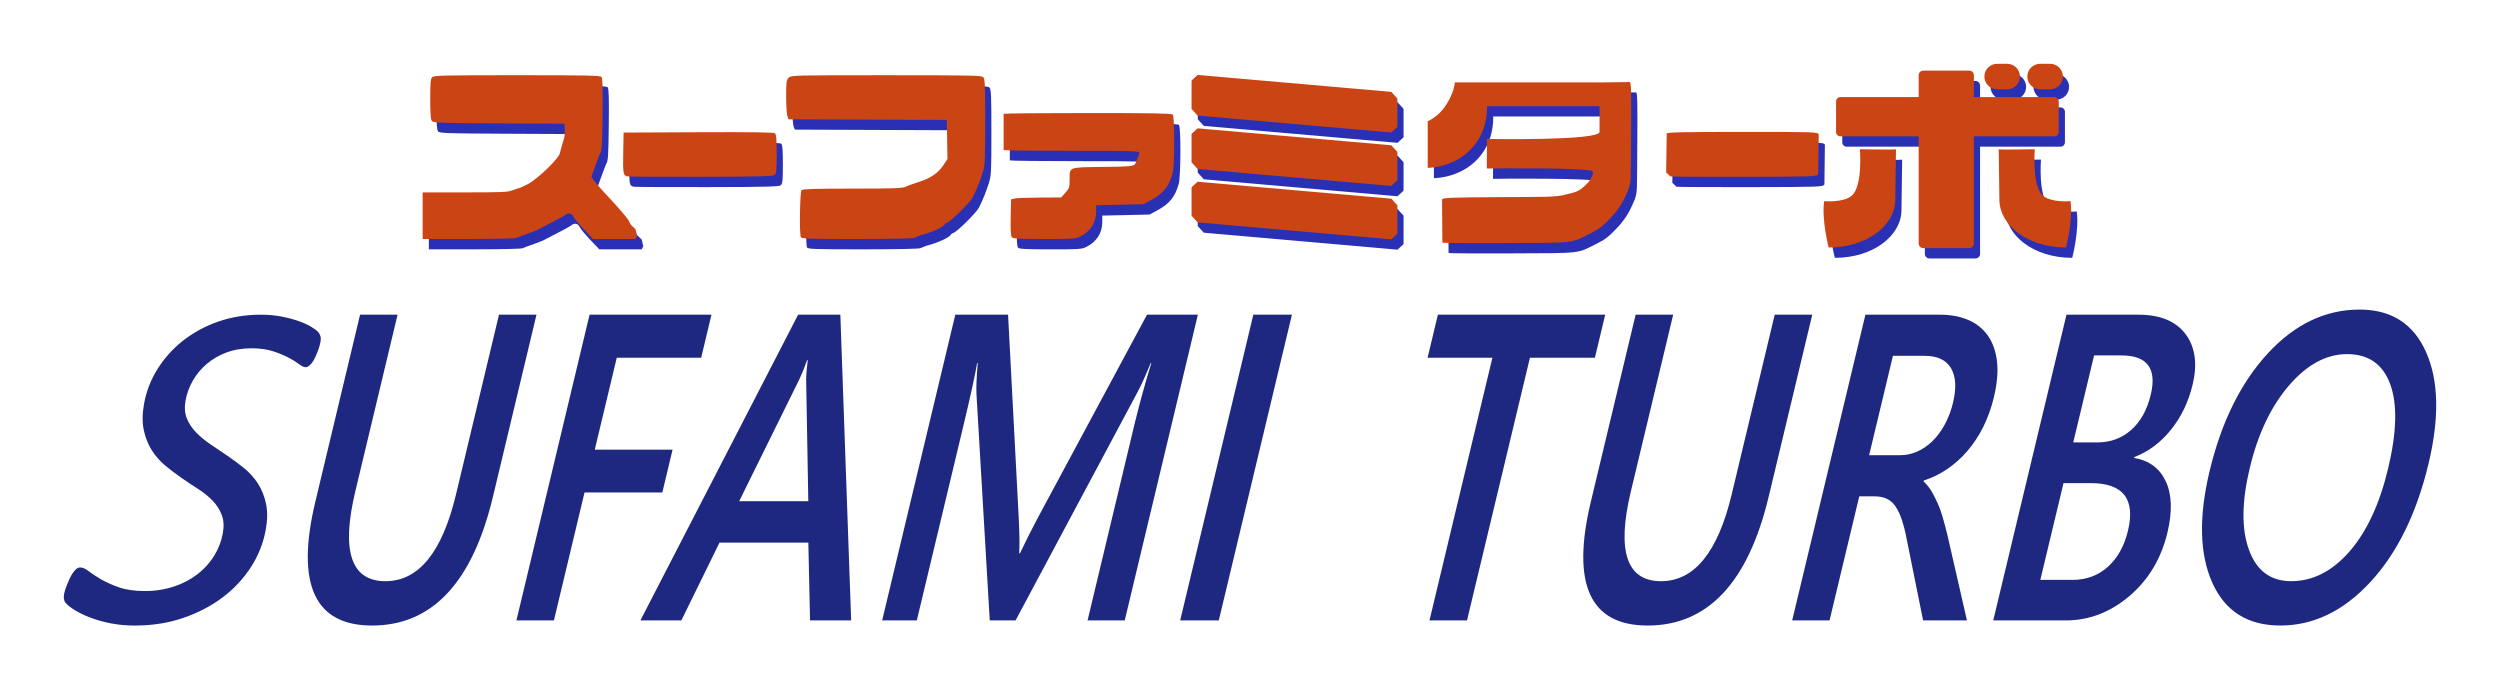
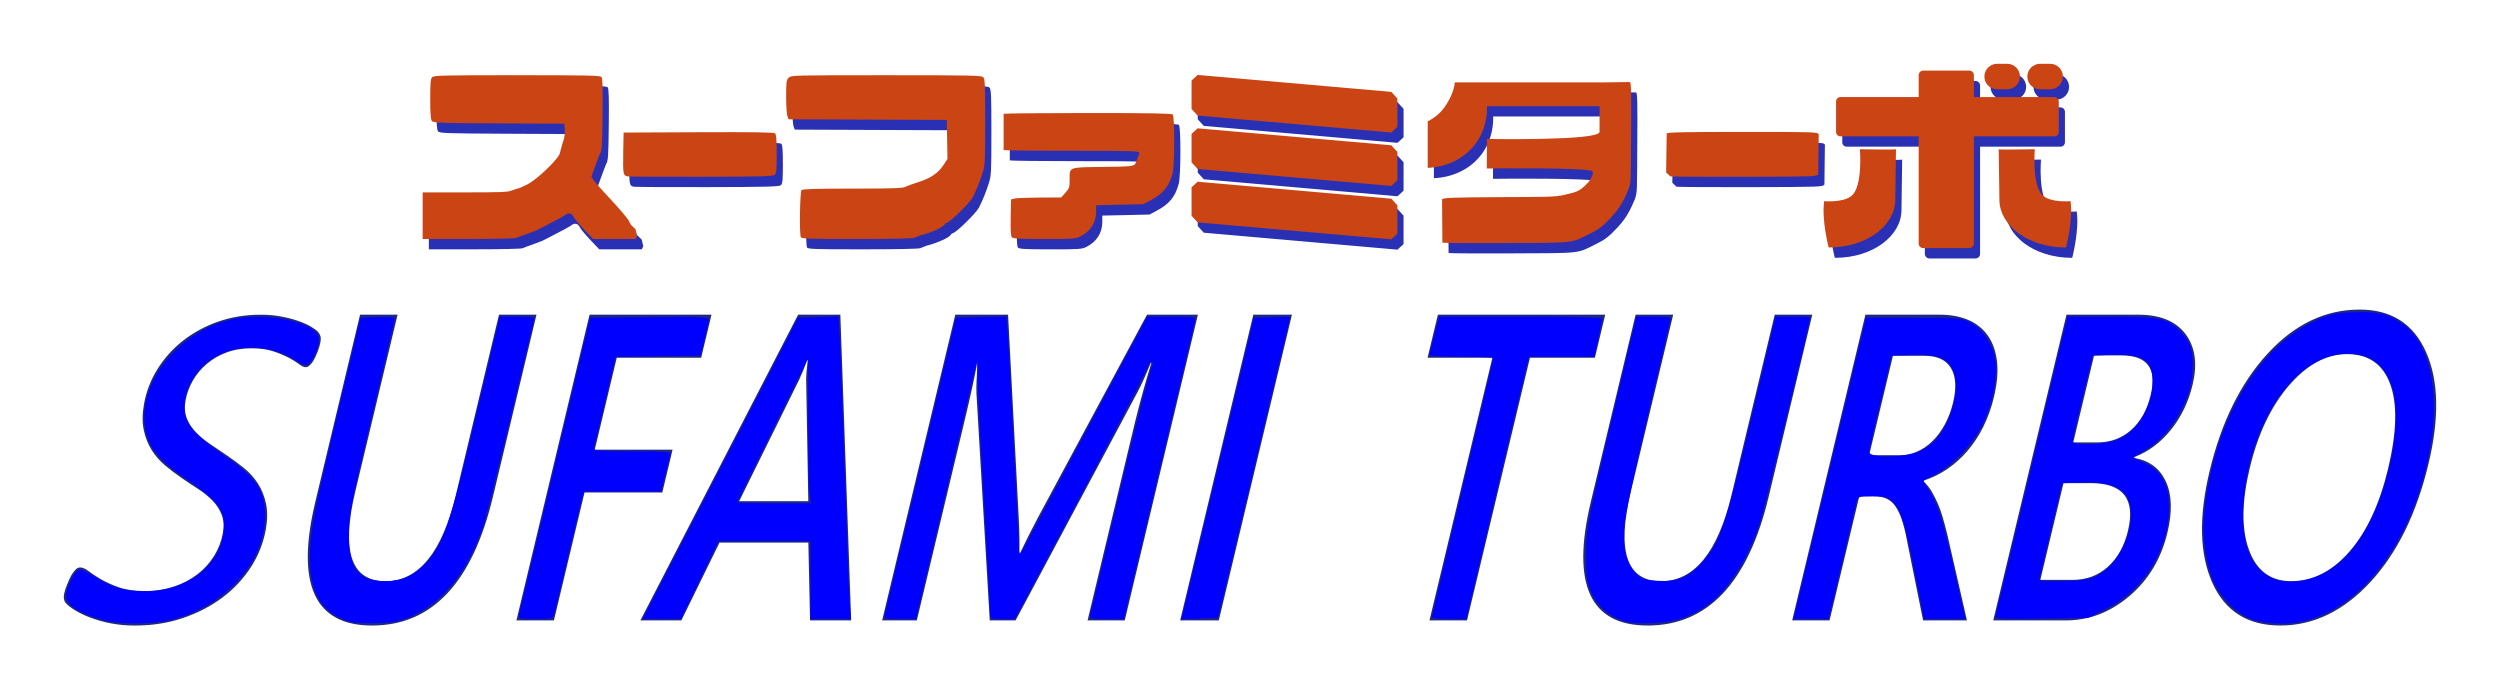
- <svg xmlns="http://www.w3.org/2000/svg" width="587.869" height="162.097">
-   <g style="fill:#2930b4">
-     <path d="M100.841 53.151V47.67h10.038c8.331 0 10.185-.075 10.887-.441l1.33-.447c.26 0 1.352-.462 2.42-1.017 2.436-1.266 7.62-6.333 7.62-7.44l.606-2.25c.405-1.017.582-2.043.522-3.045l-.09-1.509-15.405-.075c-14.06-.069-15.438-.12-15.774-.576-.26-.351-.372-1.899-.372-5.166 0-3.843.081-4.743.465-5.124.411-.417 2.631-.465 19.962-.465 16.587 0 19.548.06 19.848.426.261.312.327 2.634.255 8.826-.08 7.404-.156 8.496-.612 9.192l-.525 1.317-.74 2.013-.733 2.025c0 .297 1.098 1.719 2.445 3.162 4.458 4.785 6.441 7.098 6.441 7.533l.372.672 1.086 1.047.375 1.557-.342.741h-10.008l-2.124-2.235c-1.167-1.233-2.268-2.556-2.445-2.94-.426-.936-1.266-1.113-2.058-.42l-.95.561-.78.432-4.86 2.529-1.513.591-2.145.771-1.143.45c-.09.144-5.064.261-11.106.261h-10.947z" />
-     <path d="M149.057 43.908c-1.077-.171-1.146-.561-1.047-5.865l.084-4.443 17.592-.081c12.75-.054 17.71.021 18 .261.312.255.405 1.404.405 4.854 0 3.843-.075 4.578-.492 4.923-.402.336-3.498.417-17.112.441-9.135.021-16.98-.021-17.43-.09zm245.172 0-.987-.927.13-9.162c.188-.291 4.088-.372 17.837-.372 17.097 0 17.61.015 17.91.576l-.114 9.369c-.405.555-.957.576-17.259.612-9.255.018-17.142-.021-17.517-.096zM189.76 58.164c-.358-.927-.202-10.656.173-11.031.267-.261 3.33-.357 11.973-.357 9.468 0 11.778-.075 12.46-.42.461-.231 1.838-.732 3.06-1.113 2.798-.867 4.622-2.1 5.855-3.963l.966-1.464-.075-4.593-.08-4.593-18.6-.075-18.6-.075-.286-.756c-.159-.417-.29-2.484-.29-4.59 0-3.441.06-3.897.596-4.428.582-.582.987-.591 22.938-.591 19.917 0 22.398.051 22.812.465.402.405.462 1.773.462 10.536 0 9.492-.036 10.185-.636 12.054a38.718 38.718 0 0 1-2.274 5.625c-.627 1.248-5.445 5.982-6.087 5.982l-.48.276c0 .612-3.057 2.055-5.775 2.724l-1.467.576c-.165.165-5.577.276-13.374.276-11.67.003-13.113-.048-13.272-.465zm49.616.057c-.23-.276-.315-1.779-.26-4.653l.083-4.242.741-.204c.405-.111 3.06-.216 5.895-.234l5.16-.03.987-1.107c.912-1.023.993-1.272.993-3.057 0-3.051-.36-2.91 7.746-3.012 6.528-.075 7.053-.126 7.665-.675l1.023-2.556c-.17-.531-.807-.555-15.834-.555-8.61 0-15.87-.081-16.125-.18V29.19c.255-.099 9.228-.18 19.938-.18 14.748 0 19.557.084 19.827.357.495.495.465 12.039-.039 13.866-.846 3.06-2.19 4.71-5.1 6.267l-1.764.948-5.556.126-5.556.12v1.509c0 2.559-1.314 4.629-3.723 5.85-1.047.537-1.764.585-8.45.585-5.872-.006-7.375-.087-7.65-.417zm89.241-24.633-45.546-3.987-1.422-1.557V21.36l1.422-1.311 45.546 3.981 1.428 1.563v6.684zm0 12.561-45.546-3.99-1.422-1.557v-6.687l1.422-1.308 45.546 3.981 1.428 1.563v6.684zm0 12.558L283.07 54.72l-1.422-1.56v-6.687l1.422-1.311 45.546 3.987 1.428 1.563v6.681zm49.305-36.897h-34.398c.045.822-.606 3.318-2.382 5.817a10.485 10.485 0 0 1-3.963 3.321v10.947c.837-.018 7.146-.255 11.148-5.535 2.8-3.696 2.83-7.695 2.787-8.967H377.6c-.006.921-.012 1.974-.012 3.168 0 1.173 0 2.112-.006 2.886-.012 2.127-26.469 1.653-26.469 1.653l-.039 6.948s24.294-.297 24.873.693c.303.519-.47 1.974-1.068 2.622-2.27 2.466-3.276 2.244-5.223 2.802-2.3.657-5 .552-15.54.615-11.463.075-13.335.144-13.563.531l.075 10.179c.192.09 7 .129 15.13.09 16.517-.069 14.942.114 19.847-2.343 1.878-.942 2.748-1.623 4.725-3.723 2.28-2.424 3.177-4.488 4.098-6.657.606-1.869.495-1.647.576-12.729.075-9.873.024-12.204-.276-12.408zm87.687 12.678h18.936c.561 0 1.02-.459 1.02-1.02V26.28a1.023 1.023 0 0 0-1.02-1.02h-18.936v-5.145a1.083 1.083 0 0 0-1.08-1.08h-10.824a1.083 1.083 0 0 0-1.08 1.08v5.145h-18.402a1.023 1.023 0 0 0-1.02 1.02v7.188c0 .561.46 1.02 1.02 1.02h18.402v25.209c0 .594.486 1.08 1.08 1.08h10.824c.594 0 1.08-.486 1.08-1.08z" />
-     <path d="M438.806 37.524s8.49.159 8.484 0l-.162 11.877c0 5.898-6.516 11.229-15.672 11.229 0 0-1.704-6.57-1.05-10.905 0 0 4.527.45 6.516-1.32 2.586-2.301 1.884-10.881 1.884-10.881zm41.127 0s-8.49.159-8.484 0l.162 11.877c0 5.898 6.516 11.229 15.672 11.229 0 0 1.704-6.57 1.05-10.905 0 0-4.527.45-6.516-1.32-2.586-2.301-1.884-10.881-1.884-10.881zm-6.495-14.088h-2.36a3.012 3.012 0 0 1-3.004-3.003 3.012 3.012 0 0 1 3.003-3.003h2.361a3.012 3.012 0 0 1 3.003 3.003 3.01 3.01 0 0 1-3.003 3.003zm10.098 0h-2.36a3.012 3.012 0 0 1-3.004-3.003 3.012 3.012 0 0 1 3.003-3.003h2.361a3.012 3.012 0 0 1 3.003 3.003 3.01 3.01 0 0 1-3.003 3.003z" />
+ <svg xmlns="http://www.w3.org/2000/svg" width="587.869" height="162.097" version="1.1" id="svg20">
+   <defs id="defs24" />
+   <g style="fill:#2930b4" id="g8">
+     <path d="M100.841 53.151V47.67h10.038c8.331 0 10.185-.075 10.887-.441l1.33-.447c.26 0 1.352-.462 2.42-1.017 2.436-1.266 7.62-6.333 7.62-7.44l.606-2.25c.405-1.017.582-2.043.522-3.045l-.09-1.509-15.405-.075c-14.06-.069-15.438-.12-15.774-.576-.26-.351-.372-1.899-.372-5.166 0-3.843.081-4.743.465-5.124.411-.417 2.631-.465 19.962-.465 16.587 0 19.548.06 19.848.426.261.312.327 2.634.255 8.826-.08 7.404-.156 8.496-.612 9.192l-.525 1.317-.74 2.013-.733 2.025c0 .297 1.098 1.719 2.445 3.162 4.458 4.785 6.441 7.098 6.441 7.533l.372.672 1.086 1.047.375 1.557-.342.741h-10.008l-2.124-2.235c-1.167-1.233-2.268-2.556-2.445-2.94-.426-.936-1.266-1.113-2.058-.42l-.95.561-.78.432-4.86 2.529-1.513.591-2.145.771-1.143.45c-.09.144-5.064.261-11.106.261h-10.947z" id="path2" />
+     <path d="M149.057 43.908c-1.077-.171-1.146-.561-1.047-5.865l.084-4.443 17.592-.081c12.75-.054 17.71.021 18 .261.312.255.405 1.404.405 4.854 0 3.843-.075 4.578-.492 4.923-.402.336-3.498.417-17.112.441-9.135.021-16.98-.021-17.43-.09zm245.172 0-.987-.927.13-9.162c.188-.291 4.088-.372 17.837-.372 17.097 0 17.61.015 17.91.576l-.114 9.369c-.405.555-.957.576-17.259.612-9.255.018-17.142-.021-17.517-.096zM189.76 58.164c-.358-.927-.202-10.656.173-11.031.267-.261 3.33-.357 11.973-.357 9.468 0 11.778-.075 12.46-.42.461-.231 1.838-.732 3.06-1.113 2.798-.867 4.622-2.1 5.855-3.963l.966-1.464-.075-4.593-.08-4.593-18.6-.075-18.6-.075-.286-.756c-.159-.417-.29-2.484-.29-4.59 0-3.441.06-3.897.596-4.428.582-.582.987-.591 22.938-.591 19.917 0 22.398.051 22.812.465.402.405.462 1.773.462 10.536 0 9.492-.036 10.185-.636 12.054a38.718 38.718 0 0 1-2.274 5.625c-.627 1.248-5.445 5.982-6.087 5.982l-.48.276c0 .612-3.057 2.055-5.775 2.724l-1.467.576c-.165.165-5.577.276-13.374.276-11.67.003-13.113-.048-13.272-.465zm49.616.057c-.23-.276-.315-1.779-.26-4.653l.083-4.242.741-.204c.405-.111 3.06-.216 5.895-.234l5.16-.03.987-1.107c.912-1.023.993-1.272.993-3.057 0-3.051-.36-2.91 7.746-3.012 6.528-.075 7.053-.126 7.665-.675l1.023-2.556c-.17-.531-.807-.555-15.834-.555-8.61 0-15.87-.081-16.125-.18V29.19c.255-.099 9.228-.18 19.938-.18 14.748 0 19.557.084 19.827.357.495.495.465 12.039-.039 13.866-.846 3.06-2.19 4.71-5.1 6.267l-1.764.948-5.556.126-5.556.12v1.509c0 2.559-1.314 4.629-3.723 5.85-1.047.537-1.764.585-8.45.585-5.872-.006-7.375-.087-7.65-.417zm89.241-24.633-45.546-3.987-1.422-1.557V21.36l1.422-1.311 45.546 3.981 1.428 1.563v6.684zm0 12.561-45.546-3.99-1.422-1.557v-6.687l1.422-1.308 45.546 3.981 1.428 1.563v6.684zm0 12.558L283.07 54.72l-1.422-1.56v-6.687l1.422-1.311 45.546 3.987 1.428 1.563v6.681zm49.305-36.897h-34.398c.045.822-.606 3.318-2.382 5.817a10.485 10.485 0 0 1-3.963 3.321v10.947c.837-.018 7.146-.255 11.148-5.535 2.8-3.696 2.83-7.695 2.787-8.967H377.6c-.006.921-.012 1.974-.012 3.168 0 1.173 0 2.112-.006 2.886-.012 2.127-26.469 1.653-26.469 1.653l-.039 6.948s24.294-.297 24.873.693c.303.519-.47 1.974-1.068 2.622-2.27 2.466-3.276 2.244-5.223 2.802-2.3.657-5 .552-15.54.615-11.463.075-13.335.144-13.563.531l.075 10.179c.192.09 7 .129 15.13.09 16.517-.069 14.942.114 19.847-2.343 1.878-.942 2.748-1.623 4.725-3.723 2.28-2.424 3.177-4.488 4.098-6.657.606-1.869.495-1.647.576-12.729.075-9.873.024-12.204-.276-12.408zm87.687 12.678h18.936c.561 0 1.02-.459 1.02-1.02V26.28a1.023 1.023 0 0 0-1.02-1.02h-18.936v-5.145a1.083 1.083 0 0 0-1.08-1.08h-10.824a1.083 1.083 0 0 0-1.08 1.08v5.145h-18.402a1.023 1.023 0 0 0-1.02 1.02v7.188c0 .561.46 1.02 1.02 1.02h18.402v25.209c0 .594.486 1.08 1.08 1.08h10.824c.594 0 1.08-.486 1.08-1.08z" id="path4" />
+     <path d="M438.806 37.524s8.49.159 8.484 0l-.162 11.877c0 5.898-6.516 11.229-15.672 11.229 0 0-1.704-6.57-1.05-10.905 0 0 4.527.45 6.516-1.32 2.586-2.301 1.884-10.881 1.884-10.881zm41.127 0s-8.49.159-8.484 0l.162 11.877c0 5.898 6.516 11.229 15.672 11.229 0 0 1.704-6.57 1.05-10.905 0 0-4.527.45-6.516-1.32-2.586-2.301-1.884-10.881-1.884-10.881zm-6.495-14.088h-2.36a3.012 3.012 0 0 1-3.004-3.003 3.012 3.012 0 0 1 3.003-3.003h2.361a3.012 3.012 0 0 1 3.003 3.003 3.01 3.01 0 0 1-3.003 3.003zm10.098 0h-2.36a3.012 3.012 0 0 1-3.004-3.003 3.012 3.012 0 0 1 3.003-3.003h2.361a3.012 3.012 0 0 1 3.003 3.003 3.01 3.01 0 0 1-3.003 3.003z" id="path6" />
  </g>
-   <g style="fill:#cb4414">
-     <path d="M99.386 50.721V45.24h10.038c8.331 0 10.185-.075 10.887-.441l1.33-.447c.26 0 1.352-.462 2.42-1.017 2.436-1.266 7.62-6.333 7.62-7.44l.606-2.25c.405-1.017.582-2.043.522-3.045l-.09-1.509-15.405-.075c-14.06-.069-15.438-.12-15.774-.576-.26-.351-.372-1.899-.372-5.166 0-3.843.081-4.743.465-5.124.411-.417 2.631-.465 19.962-.465 16.587 0 19.548.06 19.848.426.261.312.327 2.634.255 8.826-.08 7.404-.156 8.496-.612 9.192l-.525 1.317-.74 2.013-.733 2.025c0 .297 1.098 1.719 2.445 3.162 4.458 4.785 6.441 7.098 6.441 7.533l.372.672 1.086 1.047.375 1.557-.342.741h-10.008l-2.124-2.235c-1.167-1.233-2.268-2.556-2.445-2.94-.426-.936-1.266-1.113-2.058-.42l-.95.561-.78.432-4.86 2.529-1.513.591-2.145.771-1.143.45c-.09.144-5.064.261-11.106.261H99.386z" />
-     <path d="M147.602 41.481c-1.077-.171-1.146-.561-1.047-5.865l.084-4.443 17.595-.081c12.75-.054 17.71.021 18 .261.312.255.405 1.404.405 4.854 0 3.843-.075 4.578-.492 4.923-.402.336-3.498.417-17.112.441-9.135.018-16.98-.021-17.433-.09zm245.175 0-.987-.927.13-9.162c.188-.291 4.088-.372 17.837-.372 17.097 0 17.61.015 17.91.576l-.114 9.369c-.405.555-.957.576-17.259.612-9.258.018-17.142-.021-17.517-.096zM188.303 55.737c-.357-.927-.2-10.656.174-11.031.267-.261 3.33-.357 11.973-.357 9.468 0 11.778-.075 12.46-.42.461-.231 1.838-.732 3.06-1.113 2.798-.867 4.622-2.1 5.855-3.963l.966-1.464-.075-4.593-.08-4.593-18.6-.075-18.6-.075-.286-.756c-.159-.417-.29-2.484-.29-4.59 0-3.441.06-3.897.596-4.428.582-.582.987-.591 22.938-.591 19.917 0 22.398.051 22.812.465.402.405.462 1.773.462 10.536 0 9.492-.036 10.185-.636 12.054a38.718 38.718 0 0 1-2.274 5.625c-.627 1.248-5.445 5.982-6.087 5.982l-.48.276c0 .612-3.057 2.055-5.775 2.724l-1.467.576c-.165.165-5.577.276-13.374.276-11.67 0-13.11-.048-13.272-.465zm49.62.054c-.23-.276-.315-1.779-.26-4.653l.083-4.242.741-.204c.405-.111 3.06-.216 5.895-.234l5.16-.03.987-1.107c.912-1.023.993-1.272.993-3.057 0-3.051-.36-2.91 7.746-3.012 6.528-.075 7.053-.126 7.665-.675l1.023-2.556c-.17-.531-.807-.555-15.834-.555-8.61 0-15.87-.081-16.125-.18V26.76c.255-.099 9.228-.18 19.938-.18 14.748 0 19.557.084 19.827.357.495.495.465 12.039-.039 13.866-.846 3.06-2.19 4.71-5.1 6.267l-1.764.948-5.556.126-5.556.12v1.509c0 2.559-1.314 4.629-3.723 5.85-1.047.537-1.764.585-8.45.585-5.872-.006-7.375-.087-7.65-.417zm89.241-24.63-45.549-3.99-1.422-1.557v-6.681l1.422-1.314 45.55 3.984 1.424 1.563v6.681zm0 12.558-45.549-3.987-1.422-1.56v-6.687l1.422-1.308 45.55 3.984 1.424 1.563v6.681zm0 12.558-45.549-3.987-1.422-1.557v-6.69l1.422-1.311 45.55 3.987 1.424 1.563v6.684zm49.302-36.894h-34.398c.045.822-.606 3.318-2.382 5.817a10.485 10.485 0 0 1-3.963 3.321v10.947c.837-.018 7.146-.255 11.148-5.535 2.8-3.696 2.83-7.695 2.787-8.967h26.487c-.006.921-.012 1.974-.012 3.168 0 1.173 0 2.112-.006 2.886-.012 2.127-26.469 1.653-26.469 1.653l-.039 6.948s24.294-.297 24.873.693c.303.519-.47 1.974-1.068 2.622-2.27 2.466-3.276 2.244-5.223 2.802-2.3.657-5 .552-15.54.615-11.463.075-13.335.144-13.563.531l.075 10.179c.192.09 7 .129 15.13.09 16.517-.069 14.942.114 19.847-2.343 1.878-.942 2.748-1.623 4.725-3.723 2.28-2.424 3.177-4.488 4.098-6.657.606-1.869.495-1.647.576-12.729.075-9.873.024-12.204-.276-12.408zm87.687 12.675h18.936c.561 0 1.02-.459 1.02-1.02V23.85a1.023 1.023 0 0 0-1.02-1.02h-18.936v-5.145a1.083 1.083 0 0 0-1.08-1.08H452.25a1.083 1.083 0 0 0-1.08 1.08v5.145h-18.402a1.023 1.023 0 0 0-1.02 1.02v7.188c0 .561.46 1.02 1.02 1.02h18.402v25.209c0 .594.486 1.08 1.08 1.08h10.824c.594 0 1.08-.486 1.08-1.08z" />
-     <path d="M437.354 35.094s8.49.159 8.484 0l-.162 11.877c0 5.898-6.516 11.229-15.672 11.229 0 0-1.704-6.57-1.05-10.905 0 0 4.527.45 6.516-1.32 2.586-2.298 1.884-10.881 1.884-10.881zm41.124 0s-8.49.159-8.484 0l.162 11.877c0 5.898 6.516 11.229 15.672 11.229 0 0 1.704-6.57 1.05-10.905 0 0-4.527.45-6.516-1.32-2.586-2.298-1.884-10.881-1.884-10.881zm-6.492-14.088h-2.36a3.012 3.012 0 0 1-3.004-3.003A3.012 3.012 0 0 1 469.625 15h2.361a3.012 3.012 0 0 1 3.003 3.003 3.01 3.01 0 0 1-3.003 3.003zm10.098 0h-2.36a3.012 3.012 0 0 1-3.004-3.003A3.012 3.012 0 0 1 479.723 15h2.361a3.012 3.012 0 0 1 3.003 3.003 3.01 3.01 0 0 1-3.003 3.003z" />
+   <g style="fill:#cb4414" id="g16">
+     <path d="M99.386 50.721V45.24h10.038c8.331 0 10.185-.075 10.887-.441l1.33-.447c.26 0 1.352-.462 2.42-1.017 2.436-1.266 7.62-6.333 7.62-7.44l.606-2.25c.405-1.017.582-2.043.522-3.045l-.09-1.509-15.405-.075c-14.06-.069-15.438-.12-15.774-.576-.26-.351-.372-1.899-.372-5.166 0-3.843.081-4.743.465-5.124.411-.417 2.631-.465 19.962-.465 16.587 0 19.548.06 19.848.426.261.312.327 2.634.255 8.826-.08 7.404-.156 8.496-.612 9.192l-.525 1.317-.74 2.013-.733 2.025c0 .297 1.098 1.719 2.445 3.162 4.458 4.785 6.441 7.098 6.441 7.533l.372.672 1.086 1.047.375 1.557-.342.741h-10.008l-2.124-2.235c-1.167-1.233-2.268-2.556-2.445-2.94-.426-.936-1.266-1.113-2.058-.42l-.95.561-.78.432-4.86 2.529-1.513.591-2.145.771-1.143.45c-.09.144-5.064.261-11.106.261H99.386z" id="path10" />
+     <path d="M147.602 41.481c-1.077-.171-1.146-.561-1.047-5.865l.084-4.443 17.595-.081c12.75-.054 17.71.021 18 .261.312.255.405 1.404.405 4.854 0 3.843-.075 4.578-.492 4.923-.402.336-3.498.417-17.112.441-9.135.018-16.98-.021-17.433-.09zm245.175 0-.987-.927.13-9.162c.188-.291 4.088-.372 17.837-.372 17.097 0 17.61.015 17.91.576l-.114 9.369c-.405.555-.957.576-17.259.612-9.258.018-17.142-.021-17.517-.096zM188.303 55.737c-.357-.927-.2-10.656.174-11.031.267-.261 3.33-.357 11.973-.357 9.468 0 11.778-.075 12.46-.42.461-.231 1.838-.732 3.06-1.113 2.798-.867 4.622-2.1 5.855-3.963l.966-1.464-.075-4.593-.08-4.593-18.6-.075-18.6-.075-.286-.756c-.159-.417-.29-2.484-.29-4.59 0-3.441.06-3.897.596-4.428.582-.582.987-.591 22.938-.591 19.917 0 22.398.051 22.812.465.402.405.462 1.773.462 10.536 0 9.492-.036 10.185-.636 12.054a38.718 38.718 0 0 1-2.274 5.625c-.627 1.248-5.445 5.982-6.087 5.982l-.48.276c0 .612-3.057 2.055-5.775 2.724l-1.467.576c-.165.165-5.577.276-13.374.276-11.67 0-13.11-.048-13.272-.465zm49.62.054c-.23-.276-.315-1.779-.26-4.653l.083-4.242.741-.204c.405-.111 3.06-.216 5.895-.234l5.16-.03.987-1.107c.912-1.023.993-1.272.993-3.057 0-3.051-.36-2.91 7.746-3.012 6.528-.075 7.053-.126 7.665-.675l1.023-2.556c-.17-.531-.807-.555-15.834-.555-8.61 0-15.87-.081-16.125-.18V26.76c.255-.099 9.228-.18 19.938-.18 14.748 0 19.557.084 19.827.357.495.495.465 12.039-.039 13.866-.846 3.06-2.19 4.71-5.1 6.267l-1.764.948-5.556.126-5.556.12v1.509c0 2.559-1.314 4.629-3.723 5.85-1.047.537-1.764.585-8.45.585-5.872-.006-7.375-.087-7.65-.417zm89.241-24.63-45.549-3.99-1.422-1.557v-6.681l1.422-1.314 45.55 3.984 1.424 1.563v6.681zm0 12.558-45.549-3.987-1.422-1.56v-6.687l1.422-1.308 45.55 3.984 1.424 1.563v6.681zm0 12.558-45.549-3.987-1.422-1.557v-6.69l1.422-1.311 45.55 3.987 1.424 1.563v6.684zm49.302-36.894h-34.398c.045.822-.606 3.318-2.382 5.817a10.485 10.485 0 0 1-3.963 3.321v10.947c.837-.018 7.146-.255 11.148-5.535 2.8-3.696 2.83-7.695 2.787-8.967h26.487c-.006.921-.012 1.974-.012 3.168 0 1.173 0 2.112-.006 2.886-.012 2.127-26.469 1.653-26.469 1.653l-.039 6.948s24.294-.297 24.873.693c.303.519-.47 1.974-1.068 2.622-2.27 2.466-3.276 2.244-5.223 2.802-2.3.657-5 .552-15.54.615-11.463.075-13.335.144-13.563.531l.075 10.179c.192.09 7 .129 15.13.09 16.517-.069 14.942.114 19.847-2.343 1.878-.942 2.748-1.623 4.725-3.723 2.28-2.424 3.177-4.488 4.098-6.657.606-1.869.495-1.647.576-12.729.075-9.873.024-12.204-.276-12.408zm87.687 12.675h18.936c.561 0 1.02-.459 1.02-1.02V23.85a1.023 1.023 0 0 0-1.02-1.02h-18.936v-5.145a1.083 1.083 0 0 0-1.08-1.08H452.25a1.083 1.083 0 0 0-1.08 1.08v5.145h-18.402a1.023 1.023 0 0 0-1.02 1.02v7.188c0 .561.46 1.02 1.02 1.02h18.402v25.209c0 .594.486 1.08 1.08 1.08h10.824c.594 0 1.08-.486 1.08-1.08z" id="path12" />
+     <path d="M437.354 35.094s8.49.159 8.484 0l-.162 11.877c0 5.898-6.516 11.229-15.672 11.229 0 0-1.704-6.57-1.05-10.905 0 0 4.527.45 6.516-1.32 2.586-2.298 1.884-10.881 1.884-10.881zm41.124 0s-8.49.159-8.484 0l.162 11.877c0 5.898 6.516 11.229 15.672 11.229 0 0 1.704-6.57 1.05-10.905 0 0-4.527.45-6.516-1.32-2.586-2.298-1.884-10.881-1.884-10.881zm-6.492-14.088h-2.36a3.012 3.012 0 0 1-3.004-3.003A3.012 3.012 0 0 1 469.625 15h2.361a3.012 3.012 0 0 1 3.003 3.003 3.01 3.01 0 0 1-3.003 3.003zm10.098 0h-2.36a3.012 3.012 0 0 1-3.004-3.003A3.012 3.012 0 0 1 479.723 15h2.361a3.012 3.012 0 0 1 3.003 3.003 3.01 3.01 0 0 1-3.003 3.003z" id="path14" />
  </g>
-   <path d="M98.43 40.561c-1.61 6.729-4.768 10.094-9.476 10.094-4.51 0-5.992-3.237-4.444-9.709l3.506-14.656h2.939l-3.31 13.837c-1.125 4.701-.338 7.052 2.362 7.052 2.6 0 4.443-2.267 5.528-6.801l3.37-14.087h2.938zm16.322-10.895h-6.617l-1.723 7.202h6.098l-.803 3.358h-6.098l-2.399 10.027h-2.939l5.733-23.963h9.556zm11.756 20.587h-3.223l-.133-6.099h-6.963l-2.99 6.099h-3.21l12.362-23.963h3.31zm-3.359-9.342-.169-9.558c0-.311.042-.813.125-1.503h-.05a15.595 15.595 0 0 1-.606 1.503l-4.719 9.558zm24.803 9.342h-2.913l3.71-15.508a86.02 86.02 0 0 1 1.287-4.662h-.049c-.432 1.047-.771 1.799-1.022 2.256l-9.569 17.914h-2.025l-1.043-17.78c-.023-.524.011-1.32.102-2.389h-.049c-.163.958-.505 2.523-1.024 4.696l-3.702 15.474h-2.717l5.733-23.963h4.136l.838 15.959c.061 1.225.073 2.139.035 2.74h.062a66.386 66.386 0 0 1 1.412-2.807l8.543-15.892h3.988zm7.372 0h-3.026l5.733-23.963h3.026zm29.48-20.587h-5.092l-4.931 20.587h-2.942l4.931-20.587h-5.081l.809-3.376h13.114zm13.62 10.895c-1.612 6.729-4.774 10.094-9.488 10.094-4.517 0-5.998-3.237-4.448-9.709l3.51-14.656h2.942l-3.314 13.837c-1.126 4.701-.337 7.052 2.364 7.052 2.605 0 4.45-2.267 5.536-6.801l3.374-14.087h2.942zm15.542 9.692h-3.437l-1.294-6.417a11.3 11.3 0 0 0-.386-1.513 4.08 4.08 0 0 0-.496-1.027 1.676 1.676 0 0 0-.681-.584c-.267-.123-.587-.184-.959-.184h-1.187l-2.329 9.725h-2.929l5.74-23.963h5.835c.832 0 1.566.134 2.202.401a3.564 3.564 0 0 1 1.54 1.211c.389.541.635 1.214.734 2.022.099.808.019 1.753-.24 2.832a10.904 10.904 0 0 1-.836 2.332 9.163 9.163 0 0 1-1.244 1.888 7.997 7.997 0 0 1-1.575 1.412 7.245 7.245 0 0 1-1.842.903l-.016.067c.263.245.478.515.648.81.167.295.32.599.461.911.141.311.267.665.383 1.061.114.396.238.855.368 1.379zm-5.801-20.738-1.865 7.787h2.449c.453 0 .894-.095 1.322-.285a4.04 4.04 0 0 0 1.193-.818c.365-.357.687-.791.966-1.304a6.99 6.99 0 0 0 .648-1.721c.275-1.147.22-2.044-.16-2.691-.38-.646-1.074-.969-2.079-.969h-2.474zm7.863 20.738 5.74-23.963h5.624c1.715 0 2.95.508 3.71 1.521.758 1.014.943 2.334.554 3.96-.326 1.36-.895 2.54-1.703 3.543-.808 1.003-1.767 1.716-2.873 2.139l-.016.067c1.175.19 2.002.8 2.487 1.83.482 1.031.525 2.37.13 4.019-.491 2.05-1.486 3.709-2.985 4.98-1.499 1.27-3.16 1.905-4.98 1.905h-5.688zm7.904-20.771-1.633 6.818h1.905c1.022 0 1.9-.326 2.637-.977.737-.652 1.248-1.573 1.534-2.765.491-2.05-.277-3.075-2.303-3.075h-2.14zm-2.397 10.009-1.817 7.587h2.509c1.097 0 2.025-.342 2.787-1.027.762-.685 1.287-1.63 1.575-2.832.595-2.484-.38-3.727-2.927-3.727h-2.127zm16.995 11.163c-2.555 0-4.332-1.12-5.334-3.359-.999-2.239-1.07-5.153-.211-8.739.923-3.854 2.443-6.93 4.558-9.225 2.115-2.295 4.516-3.442 7.203-3.442 2.488 0 4.227 1.114 5.212 3.342.987 2.228 1.05 5.141.188 8.739-.937 3.911-2.456 7.002-4.557 9.275-2.103 2.273-4.456 3.409-7.059 3.409zm5.231-21.273c-1.623 0-3.14.819-4.55 2.456-1.41 1.638-2.436 3.794-3.076 6.468-.638 2.662-.656 4.807-.057 6.433.598 1.627 1.699 2.44 3.297 2.44 1.697 0 3.221-.774 4.574-2.323 1.351-1.548 2.361-3.715 3.028-6.5.686-2.863.739-5.074.16-6.635-.577-1.559-1.703-2.339-3.376-2.339zm-158.85-.951c-.018.097-.045.21-.079.338a4.274 4.274 0 0 1-.137.403c-.056.14-.117.287-.186.439a2.823 2.823 0 0 1-.227.402 1.386 1.386 0 0 1-.259.284.446.446 0 0 1-.28.11c-.134 0-.301-.079-.507-.237a5.832 5.832 0 0 0-.809-.504 8.097 8.097 0 0 0-1.215-.503c-.475-.158-1.043-.238-1.703-.238-.734 0-1.396.113-1.988.338a5.109 5.109 0 0 0-1.554.915 4.942 4.942 0 0 0-1.629 2.826c-.097.537-.065 1.006.096 1.409.162.403.4.768.719 1.097.319.328.694.64 1.127.933.434.292.876.592 1.325.896.448.306.888.632 1.318.979.427.348.791.75 1.086 1.208.296.457.505.982.632 1.573.127.592.122 1.278-.02 2.058a7.983 7.983 0 0 1-1.159 2.918 9.238 9.238 0 0 1-2.225 2.378c-.896.677-1.928 1.213-3.091 1.609-1.164.397-2.42.595-3.764.595a9.744 9.744 0 0 1-3.626-.667 7.06 7.06 0 0 1-1.173-.585c-.311-.202-.531-.381-.657-.54-.129-.159-.164-.391-.108-.696.013-.073.041-.176.082-.31.042-.135.097-.281.161-.44.066-.158.131-.314.203-.466.069-.153.15-.292.239-.42s.18-.232.27-.311a.46.46 0 0 1 .302-.119c.193 0 .414.097.667.292.252.195.573.406.957.632a8.31 8.31 0 0 0 1.408.631c.553.195 1.225.293 2.018.293a7.18 7.18 0 0 0 2.316-.357 6.198 6.198 0 0 0 1.843-.969 5.45 5.45 0 0 0 1.295-1.436 5.05 5.05 0 0 0 .678-1.757c.1-.549.072-1.027-.081-1.436a3.24 3.24 0 0 0-.7-1.107 6.168 6.168 0 0 0-1.121-.915c-.436-.28-.876-.572-1.319-.878-.441-.304-.873-.63-1.29-.978a5.136 5.136 0 0 1-1.06-1.208 4.797 4.797 0 0 1-.623-1.573c-.128-.591-.12-1.284.023-2.076a7.637 7.637 0 0 1 1.05-2.707 8.68 8.68 0 0 1 1.986-2.214 9.49 9.49 0 0 1 2.757-1.5c1.039-.365 2.158-.548 3.36-.548.576 0 1.117.049 1.62.147.506.097.955.216 1.35.356.395.14.727.293.996.457.27.165.451.302.539.412.088.11.146.222.173.339.027.114.025.257-.006.428z" style="fill:#1e2881" transform="matrix(3 0 0 3 -179.377 -4.872)" />
+   <path d="M98.43 40.561c-1.61 6.729-4.768 10.094-9.476 10.094-4.51 0-5.992-3.237-4.444-9.709l3.506-14.656h2.939l-3.31 13.837c-1.125 4.701-.338 7.052 2.362 7.052 2.6 0 4.443-2.267 5.528-6.801l3.37-14.087h2.938zm16.322-10.895h-6.617l-1.723 7.202h6.098l-.803 3.358h-6.098l-2.399 10.027h-2.939l5.733-23.963h9.556zm11.756 20.587h-3.223l-.133-6.099h-6.963l-2.99 6.099h-3.21l12.362-23.963h3.31zm-3.359-9.342-.169-9.558c0-.311.042-.813.125-1.503h-.05a15.595 15.595 0 0 1-.606 1.503l-4.719 9.558zm24.803 9.342h-2.913l3.71-15.508a86.02 86.02 0 0 1 1.287-4.662h-.049c-.432 1.047-.771 1.799-1.022 2.256l-9.569 17.914h-2.025l-1.043-17.78c-.023-.524.011-1.32.102-2.389h-.049c-.163.958-.505 2.523-1.024 4.696l-3.702 15.474h-2.717l5.733-23.963h4.136l.838 15.959c.061 1.225.073 2.139.035 2.74h.062a66.386 66.386 0 0 1 1.412-2.807l8.543-15.892h3.988zm7.372 0h-3.026l5.733-23.963h3.026zm29.48-20.587h-5.092l-4.931 20.587h-2.942l4.931-20.587h-5.081l.809-3.376h13.114zm13.62 10.895c-1.612 6.729-4.774 10.094-9.488 10.094-4.517 0-5.998-3.237-4.448-9.709l3.51-14.656h2.942l-3.314 13.837c-1.126 4.701-.337 7.052 2.364 7.052 2.605 0 4.45-2.267 5.536-6.801l3.374-14.087h2.942zm15.542 9.692h-3.437l-1.294-6.417a11.3 11.3 0 0 0-.386-1.513 4.08 4.08 0 0 0-.496-1.027 1.676 1.676 0 0 0-.681-.584c-.267-.123-.587-.184-.959-.184h-1.187l-2.329 9.725h-2.929l5.74-23.963h5.835c.832 0 1.566.134 2.202.401a3.564 3.564 0 0 1 1.54 1.211c.389.541.635 1.214.734 2.022.099.808.019 1.753-.24 2.832a10.904 10.904 0 0 1-.836 2.332 9.163 9.163 0 0 1-1.244 1.888 7.997 7.997 0 0 1-1.575 1.412 7.245 7.245 0 0 1-1.842.903l-.016.067c.263.245.478.515.648.81.167.295.32.599.461.911.141.311.267.665.383 1.061.114.396.238.855.368 1.379zm-5.801-20.738-1.865 7.787h2.449c.453 0 .894-.095 1.322-.285a4.04 4.04 0 0 0 1.193-.818c.365-.357.687-.791.966-1.304a6.99 6.99 0 0 0 .648-1.721c.275-1.147.22-2.044-.16-2.691-.38-.646-1.074-.969-2.079-.969h-2.474zm7.863 20.738 5.74-23.963h5.624c1.715 0 2.95.508 3.71 1.521.758 1.014.943 2.334.554 3.96-.326 1.36-.895 2.54-1.703 3.543-.808 1.003-1.767 1.716-2.873 2.139l-.016.067c1.175.19 2.002.8 2.487 1.83.482 1.031.525 2.37.13 4.019-.491 2.05-1.486 3.709-2.985 4.98-1.499 1.27-3.16 1.905-4.98 1.905h-5.688zm7.904-20.771-1.633 6.818h1.905c1.022 0 1.9-.326 2.637-.977.737-.652 1.248-1.573 1.534-2.765.491-2.05-.277-3.075-2.303-3.075h-2.14zm-2.397 10.009-1.817 7.587h2.509c1.097 0 2.025-.342 2.787-1.027.762-.685 1.287-1.63 1.575-2.832.595-2.484-.38-3.727-2.927-3.727h-2.127zm16.995 11.163c-2.555 0-4.332-1.12-5.334-3.359-.999-2.239-1.07-5.153-.211-8.739.923-3.854 2.443-6.93 4.558-9.225 2.115-2.295 4.516-3.442 7.203-3.442 2.488 0 4.227 1.114 5.212 3.342.987 2.228 1.05 5.141.188 8.739-.937 3.911-2.456 7.002-4.557 9.275-2.103 2.273-4.456 3.409-7.059 3.409zm5.231-21.273c-1.623 0-3.14.819-4.55 2.456-1.41 1.638-2.436 3.794-3.076 6.468-.638 2.662-.656 4.807-.057 6.433.598 1.627 1.699 2.44 3.297 2.44 1.697 0 3.221-.774 4.574-2.323 1.351-1.548 2.361-3.715 3.028-6.5.686-2.863.739-5.074.16-6.635-.577-1.559-1.703-2.339-3.376-2.339zm-158.85-.951c-.018.097-.045.21-.079.338a4.274 4.274 0 0 1-.137.403c-.056.14-.117.287-.186.439a2.823 2.823 0 0 1-.227.402 1.386 1.386 0 0 1-.259.284.446.446 0 0 1-.28.11c-.134 0-.301-.079-.507-.237a5.832 5.832 0 0 0-.809-.504 8.097 8.097 0 0 0-1.215-.503c-.475-.158-1.043-.238-1.703-.238-.734 0-1.396.113-1.988.338a5.109 5.109 0 0 0-1.554.915 4.942 4.942 0 0 0-1.629 2.826c-.097.537-.065 1.006.096 1.409.162.403.4.768.719 1.097.319.328.694.64 1.127.933.434.292.876.592 1.325.896.448.306.888.632 1.318.979.427.348.791.75 1.086 1.208.296.457.505.982.632 1.573.127.592.122 1.278-.02 2.058a7.983 7.983 0 0 1-1.159 2.918 9.238 9.238 0 0 1-2.225 2.378c-.896.677-1.928 1.213-3.091 1.609-1.164.397-2.42.595-3.764.595a9.744 9.744 0 0 1-3.626-.667 7.06 7.06 0 0 1-1.173-.585c-.311-.202-.531-.381-.657-.54-.129-.159-.164-.391-.108-.696.013-.073.041-.176.082-.31.042-.135.097-.281.161-.44.066-.158.131-.314.203-.466.069-.153.15-.292.239-.42s.18-.232.27-.311a.46.46 0 0 1 .302-.119c.193 0 .414.097.667.292.252.195.573.406.957.632a8.31 8.31 0 0 0 1.408.631c.553.195 1.225.293 2.018.293a7.18 7.18 0 0 0 2.316-.357 6.198 6.198 0 0 0 1.843-.969 5.45 5.45 0 0 0 1.295-1.436 5.05 5.05 0 0 0 .678-1.757c.1-.549.072-1.027-.081-1.436a3.24 3.24 0 0 0-.7-1.107 6.168 6.168 0 0 0-1.121-.915c-.436-.28-.876-.572-1.319-.878-.441-.304-.873-.63-1.29-.978a5.136 5.136 0 0 1-1.06-1.208 4.797 4.797 0 0 1-.623-1.573c-.128-.591-.12-1.284.023-2.076a7.637 7.637 0 0 1 1.05-2.707 8.68 8.68 0 0 1 1.986-2.214 9.49 9.49 0 0 1 2.757-1.5c1.039-.365 2.158-.548 3.36-.548.576 0 1.117.049 1.62.147.506.097.955.216 1.35.356.395.14.727.293.996.457.27.165.451.302.539.412.088.11.146.222.173.339.027.114.025.257-.006.428z" style="fill:#1e2881" transform="matrix(3 0 0 3 -179.377 -4.872)" id="path18" />
+   <path style="fill:#0000ff;stroke-width:0.556" d="m 82.231,146.201 c -7.262,-2.371 -9.846,-7.342 -9.263,-17.825 0.267,-4.807 1.356,-10.142 6.072,-29.75 l 5.747,-23.893 4.003,-0.163 c 2.581,-0.105 4.003,0.049 4.003,0.433 0,0.328 -2.417,10.653 -5.372,22.945 -4.778,19.878 -5.376,22.932 -5.407,27.627 -0.055,8.192 2.232,11.107 8.718,11.111 3.812,0.002 6.436,-1.187 9.391,-4.257 4.052,-4.21 5.601,-8.737 11.714,-34.255 l 5.682,-23.715 4.028,-0.001 c 2.216,-6.18e-4 4.028,0.153 4.028,0.342 0,0.936 -10.812,45.265 -11.757,48.206 -3.404,10.586 -9.194,18.216 -16.373,21.578 -3.281,1.536 -4.524,1.808 -8.82,1.931 -2.75,0.079 -5.627,-0.062 -6.393,-0.312 z" id="path896" />
+   <path style="fill:#0000ff;stroke-width:0.556" d="m 24.448,145.873 c -6.061,-1.738 -8.89,-3.556 -8.89,-5.714 0,-2.047 2.149,-6.25 3.196,-6.25 0.481,0 2.032,0.743 3.447,1.651 4.098,2.63 7.056,3.491 11.971,3.485 9.839,-0.012 17.594,-5.973 18.441,-14.176 0.496,-4.81 -1.201,-7.03 -9.951,-13.016 -6.266,-4.286 -8.69,-8.043 -8.743,-13.543 -0.096,-9.981 8.618,-20.111 19.808,-23.026 8.525,-2.22 21.285,0.485 21.285,4.513 0,1.755 -1.248,4.733 -2.374,5.667 -0.741,0.615 -1.212,0.512 -3.003,-0.655 -5.456,-3.555 -12.825,-4.076 -18.304,-1.295 -4.699,2.385 -7.954,7.259 -7.978,11.944 -0.021,4.202 1.787,6.411 9.808,11.978 7.214,5.008 9.21,8.051 9.175,13.994 -0.063,10.923 -9.718,21.417 -22.471,24.424 -4.199,0.99 -11.994,0.999 -15.416,0.018 z" id="path935" />
+   <path style="fill:#0000ff;stroke-width:0.556" d="m 122.041,144.606 c 0.138,-0.535 3.956,-16.475 8.484,-35.422 l 8.233,-34.45 13.968,-0.148 c 10.988,-0.117 13.965,0.002 13.955,0.556 -0.007,0.387 -0.46,2.454 -1.007,4.594 l -0.995,3.889 -9.974,0.151 -9.974,0.151 -2.443,10.406 c -1.344,5.723 -2.555,10.719 -2.691,11.101 -0.192,0.538 1.844,0.695 9.017,0.695 8.564,0 9.243,0.073 8.974,0.972 -0.16,0.535 -0.707,2.66 -1.216,4.723 l -0.925,3.751 h -9.079 -9.079 l -0.557,2.084 c -0.306,1.146 -1.826,7.459 -3.377,14.03 -1.551,6.57 -2.952,12.384 -3.113,12.919 -0.245,0.811 -0.97,0.972 -4.371,0.972 -3.609,0 -4.049,-0.112 -3.827,-0.972 z" id="path974" />
+   <path style="fill:#0000ff;stroke-width:0.556" d="m 157.775,132.659 c 3.665,-7.105 11.89,-23.045 18.277,-35.422 l 11.612,-22.503 4.741,-0.16 4.741,-0.16 0.327,5.161 c 0.18,2.838 0.701,16.912 1.159,31.276 0.458,14.363 0.966,28.053 1.129,30.421 l 0.297,4.306 h -4.736 -4.736 v -9.168 -9.168 H 179.758 168.931 l -4.412,9.168 -4.412,9.168 h -4.498 -4.498 z m 32.611,-16.391 c -0.189,-1.146 -0.347,-8.816 -0.351,-17.045 l -0.006,-14.962 -8.335,16.81 c -4.584,9.246 -8.335,16.916 -8.335,17.045 0,0.129 3.908,0.235 8.685,0.235 h 8.685 z" id="path1013" />
+   <path style="fill:#0000ff;stroke-width:0.556" d="m 208.11,144.298 c 0.177,-0.704 3.996,-16.644 8.488,-35.422 l 8.167,-34.142 5.923,-0.157 5.923,-0.157 0.322,3.491 c 0.177,1.92 0.831,13.993 1.454,26.828 0.623,12.835 1.191,23.962 1.263,24.726 0.111,1.179 0.367,0.928 1.694,-1.667 0.86,-1.681 7.606,-14.366 14.992,-28.189 l 13.428,-25.133 5.76,-0.009 c 5.214,-0.009 5.736,0.083 5.509,0.963 -0.138,0.535 -3.97,16.537 -8.515,35.561 l -8.264,34.589 h -4.09 c -3.632,0 -4.058,-0.109 -3.806,-0.972 0.156,-0.535 2.691,-11.099 5.633,-23.476 4.66,-19.602 8.034,-32.871 8.994,-35.373 0.157,-0.409 0.071,-0.737 -0.191,-0.73 -0.262,0.007 -1.046,1.32 -1.742,2.917 -0.696,1.597 -7.823,15.216 -15.836,30.264 l -14.569,27.36 -2.917,0.005 c -2.899,0.005 -2.917,-0.006 -2.917,-1.736 0,-0.957 -0.623,-12.272 -1.384,-25.143 -0.761,-12.871 -1.449,-25.777 -1.528,-28.68 l -0.144,-5.279 -0.693,3.056 c -0.381,1.681 -3.618,15.37 -7.192,30.421 l -6.499,27.365 h -3.793 c -3.682,0 -3.783,-0.037 -3.471,-1.28 z" id="path1052" />
+   <path style="fill:#0000ff;stroke-width:0.556" d="m 278.193,144.074 c 0.223,-0.853 4.06,-16.804 8.526,-35.446 l 8.12,-33.894 4.27,-0.162 c 2.349,-0.089 4.263,-0.089 4.254,0 -0.009,0.089 -3.824,16.04 -8.478,35.446 l -8.462,35.283 -4.319,0.163 -4.319,0.163 z" id="path1091" />
+   <path style="fill:#0000ff;stroke-width:0.556" d="m 336.719,145.137 c 0,-0.243 3.251,-13.998 7.223,-30.569 3.973,-16.57 7.223,-30.249 7.223,-30.397 0,-0.148 -3.376,-0.27 -7.501,-0.27 -4.126,0 -7.5,-0.188 -7.498,-0.417 0.002,-0.229 0.236,-1.292 0.52,-2.361 0.284,-1.07 0.793,-3.007 1.13,-4.306 L 338.429,74.456 h 19.148 c 12.022,0 19.148,0.201 19.148,0.54 0,0.297 -0.414,2.422 -0.919,4.723 l -0.919,4.183 h -7.667 -7.667 l -0.48,1.806 c -0.264,0.993 -3.589,14.869 -7.388,30.836 l -6.908,29.03 -4.028,0.002 c -2.216,0.002 -4.028,-0.196 -4.028,-0.438 z" id="path1130" />
+   <path style="fill:#0000ff;stroke-width:0.556" d="m 381.48,145.896 c -2.857,-1.065 -4.741,-2.492 -6.284,-4.759 -1.938,-2.848 -2.494,-5.854 -2.257,-12.221 0.188,-5.059 0.995,-9.096 6.03,-30.15 l 5.813,-24.308 4.028,-9.38e-4 c 2.216,-5.16e-4 4.028,0.168 4.028,0.374 0,0.206 -2.385,10.355 -5.3,22.552 -2.985,12.491 -5.44,24.037 -5.622,26.435 -0.387,5.121 0.377,8.355 2.549,10.786 1.43,1.601 1.929,1.782 5.438,1.981 4.612,0.261 7.169,-0.8 10.31,-4.277 4.309,-4.769 5.414,-8.064 12.092,-36.043 L 417.512,74.456 h 4.055 c 2.23,0 4.055,0.103 4.055,0.228 0,0.934 -10.828,45.275 -11.749,48.113 -2.524,7.774 -6.93,15.055 -11.261,18.603 -4.13,3.385 -8.175,4.871 -13.892,5.106 -3.524,0.145 -5.711,-0.039 -7.24,-0.609 z" id="path1169" />
+   <path style="fill:#0000ff;stroke-width:0.556" d="m 422.11,144.05 c 0.219,-0.84 4.06,-16.78 8.534,-35.422 l 8.135,-33.894 h 11.341 c 10.342,0 11.507,0.098 13.227,1.111 2.912,1.716 4.993,4.682 5.722,8.155 0.845,4.027 -0.405,10.779 -2.957,15.981 -2.154,4.389 -7.414,9.845 -11.179,11.594 -1.452,0.674 -2.639,1.363 -2.639,1.53 0,0.167 0.623,1.221 1.384,2.342 1.904,2.802 3.194,6.956 6.035,19.435 l 2.435,10.696 h -4.847 -4.847 l -2.08,-10.418 c -2.449,-12.268 -3.253,-14.896 -5.184,-16.947 -1.269,-1.348 -1.844,-1.528 -4.886,-1.528 -3.12,0 -3.475,0.119 -3.733,1.25 -0.157,0.688 -1.708,7.189 -3.447,14.447 l -3.162,13.196 h -4.125 -4.125 z m 29.439,-37.966 c 1.312,-0.635 3.056,-1.948 3.876,-2.917 3.775,-4.463 5.642,-12.278 3.84,-16.075 -1.403,-2.957 -3.693,-3.824 -9.585,-3.629 l -4.854,0.161 -2.632,10.835 c -1.448,5.959 -2.643,11.273 -2.657,11.807 -0.038,1.533 8.744,1.399 12.011,-0.182 z" id="path1208" />
+   <path style="fill:#0000ff;stroke-width:0.556" d="m 469.221,144.925 c 0.141,-0.405 3.774,-15.489 8.074,-33.519 4.3,-18.031 8.069,-33.721 8.376,-34.867 l 0.559,-2.084 10.397,0.012 c 11.76,0.014 13.435,0.422 16.625,4.056 2.09,2.38 2.633,4.724 2.238,9.648 -0.541,6.743 -5.925,15.1 -11.589,17.99 -1.186,0.605 -2.156,1.217 -2.156,1.359 0,0.142 0.928,0.647 2.063,1.121 4.254,1.777 6.243,5.132 6.253,10.543 0.017,9.935 -5.987,19.636 -14.871,24.03 l -4.216,2.085 -11.004,0.181 c -8.952,0.147 -10.957,0.043 -10.748,-0.556 z m 22.164,-8.838 c 4.828,-1.34 9.075,-7.433 9.657,-13.852 0.583,-6.434 -2.794,-9.051 -11.313,-8.767 l -4.812,0.161 -2.68,11.113 c -1.474,6.112 -2.688,11.3 -2.698,11.53 -0.028,0.637 9.42,0.49 11.848,-0.184 z m 5.237,-32.279 c 5.377,-1.354 9.568,-7.573 9.568,-14.196 0,-5.038 -2.44,-6.505 -10.244,-6.159 l -3.854,0.171 -2.37,9.724 c -1.304,5.348 -2.382,10.036 -2.397,10.418 -0.035,0.908 5.753,0.934 9.297,0.042 z" id="path1247" />
+   <path style="fill:#0000ff;stroke-width:0.556" d="m 529.868,145.779 c -3.79,-1.164 -8.103,-5.549 -9.727,-9.889 -1.757,-4.696 -2.384,-10.646 -1.726,-16.367 2.338,-20.305 12.427,-37.663 25.5,-43.871 3.644,-1.731 4.846,-2.017 9.283,-2.211 5.612,-0.245 8.185,0.324 11.468,2.537 8.187,5.52 10.014,21.205 4.501,38.655 -6.225,19.705 -19.024,32.164 -32.893,32.018 -2.031,-0.021 -4.913,-0.414 -6.406,-0.872 z m 16.209,-10.786 c 4.558,-2.278 8.375,-6.564 11.515,-12.93 4.757,-9.645 7.072,-23.593 5.063,-30.504 -1.665,-5.728 -4.957,-8.332 -10.601,-8.385 -12.216,-0.115 -23.371,16.115 -24.561,35.734 -0.509,8.394 1.506,14.065 5.906,16.618 3.144,1.824 8.404,1.603 12.677,-0.532 z" id="path1286" />
+   <path style="fill:#0000ff;stroke-width:0.556" d="m 80.251,145.107 c -2.723,-1.266 -5.406,-4.375 -6.272,-7.265 -0.99,-3.304 -0.755,-11.54 0.511,-17.903 0.997,-5.013 8.491,-37.068 10.016,-42.844 l 0.55,-2.084 h 3.59 c 2.364,0 3.59,0.221 3.59,0.648 0,0.356 -2.115,9.67 -4.699,20.698 -5.619,23.975 -6.097,26.623 -5.689,31.49 0.565,6.741 2.654,8.841 8.796,8.841 4.357,0 7.573,-1.475 10.195,-4.675 3.888,-4.745 5.499,-9.775 12.474,-38.943 2.192,-9.168 4.125,-17.14 4.295,-17.714 0.274,-0.927 0.689,-1.006 3.676,-0.693 1.852,0.194 3.483,0.468 3.625,0.61 0.292,0.292 -2.12,10.676 -7.746,33.356 -3.238,13.052 -4.301,16.467 -6.598,21.199 -3.302,6.804 -7.916,11.882 -13.084,14.401 -2.895,1.411 -4.016,1.628 -9.134,1.77 -4.792,0.132 -6.238,-0.027 -8.096,-0.891 z" id="path1399" />
</svg>
